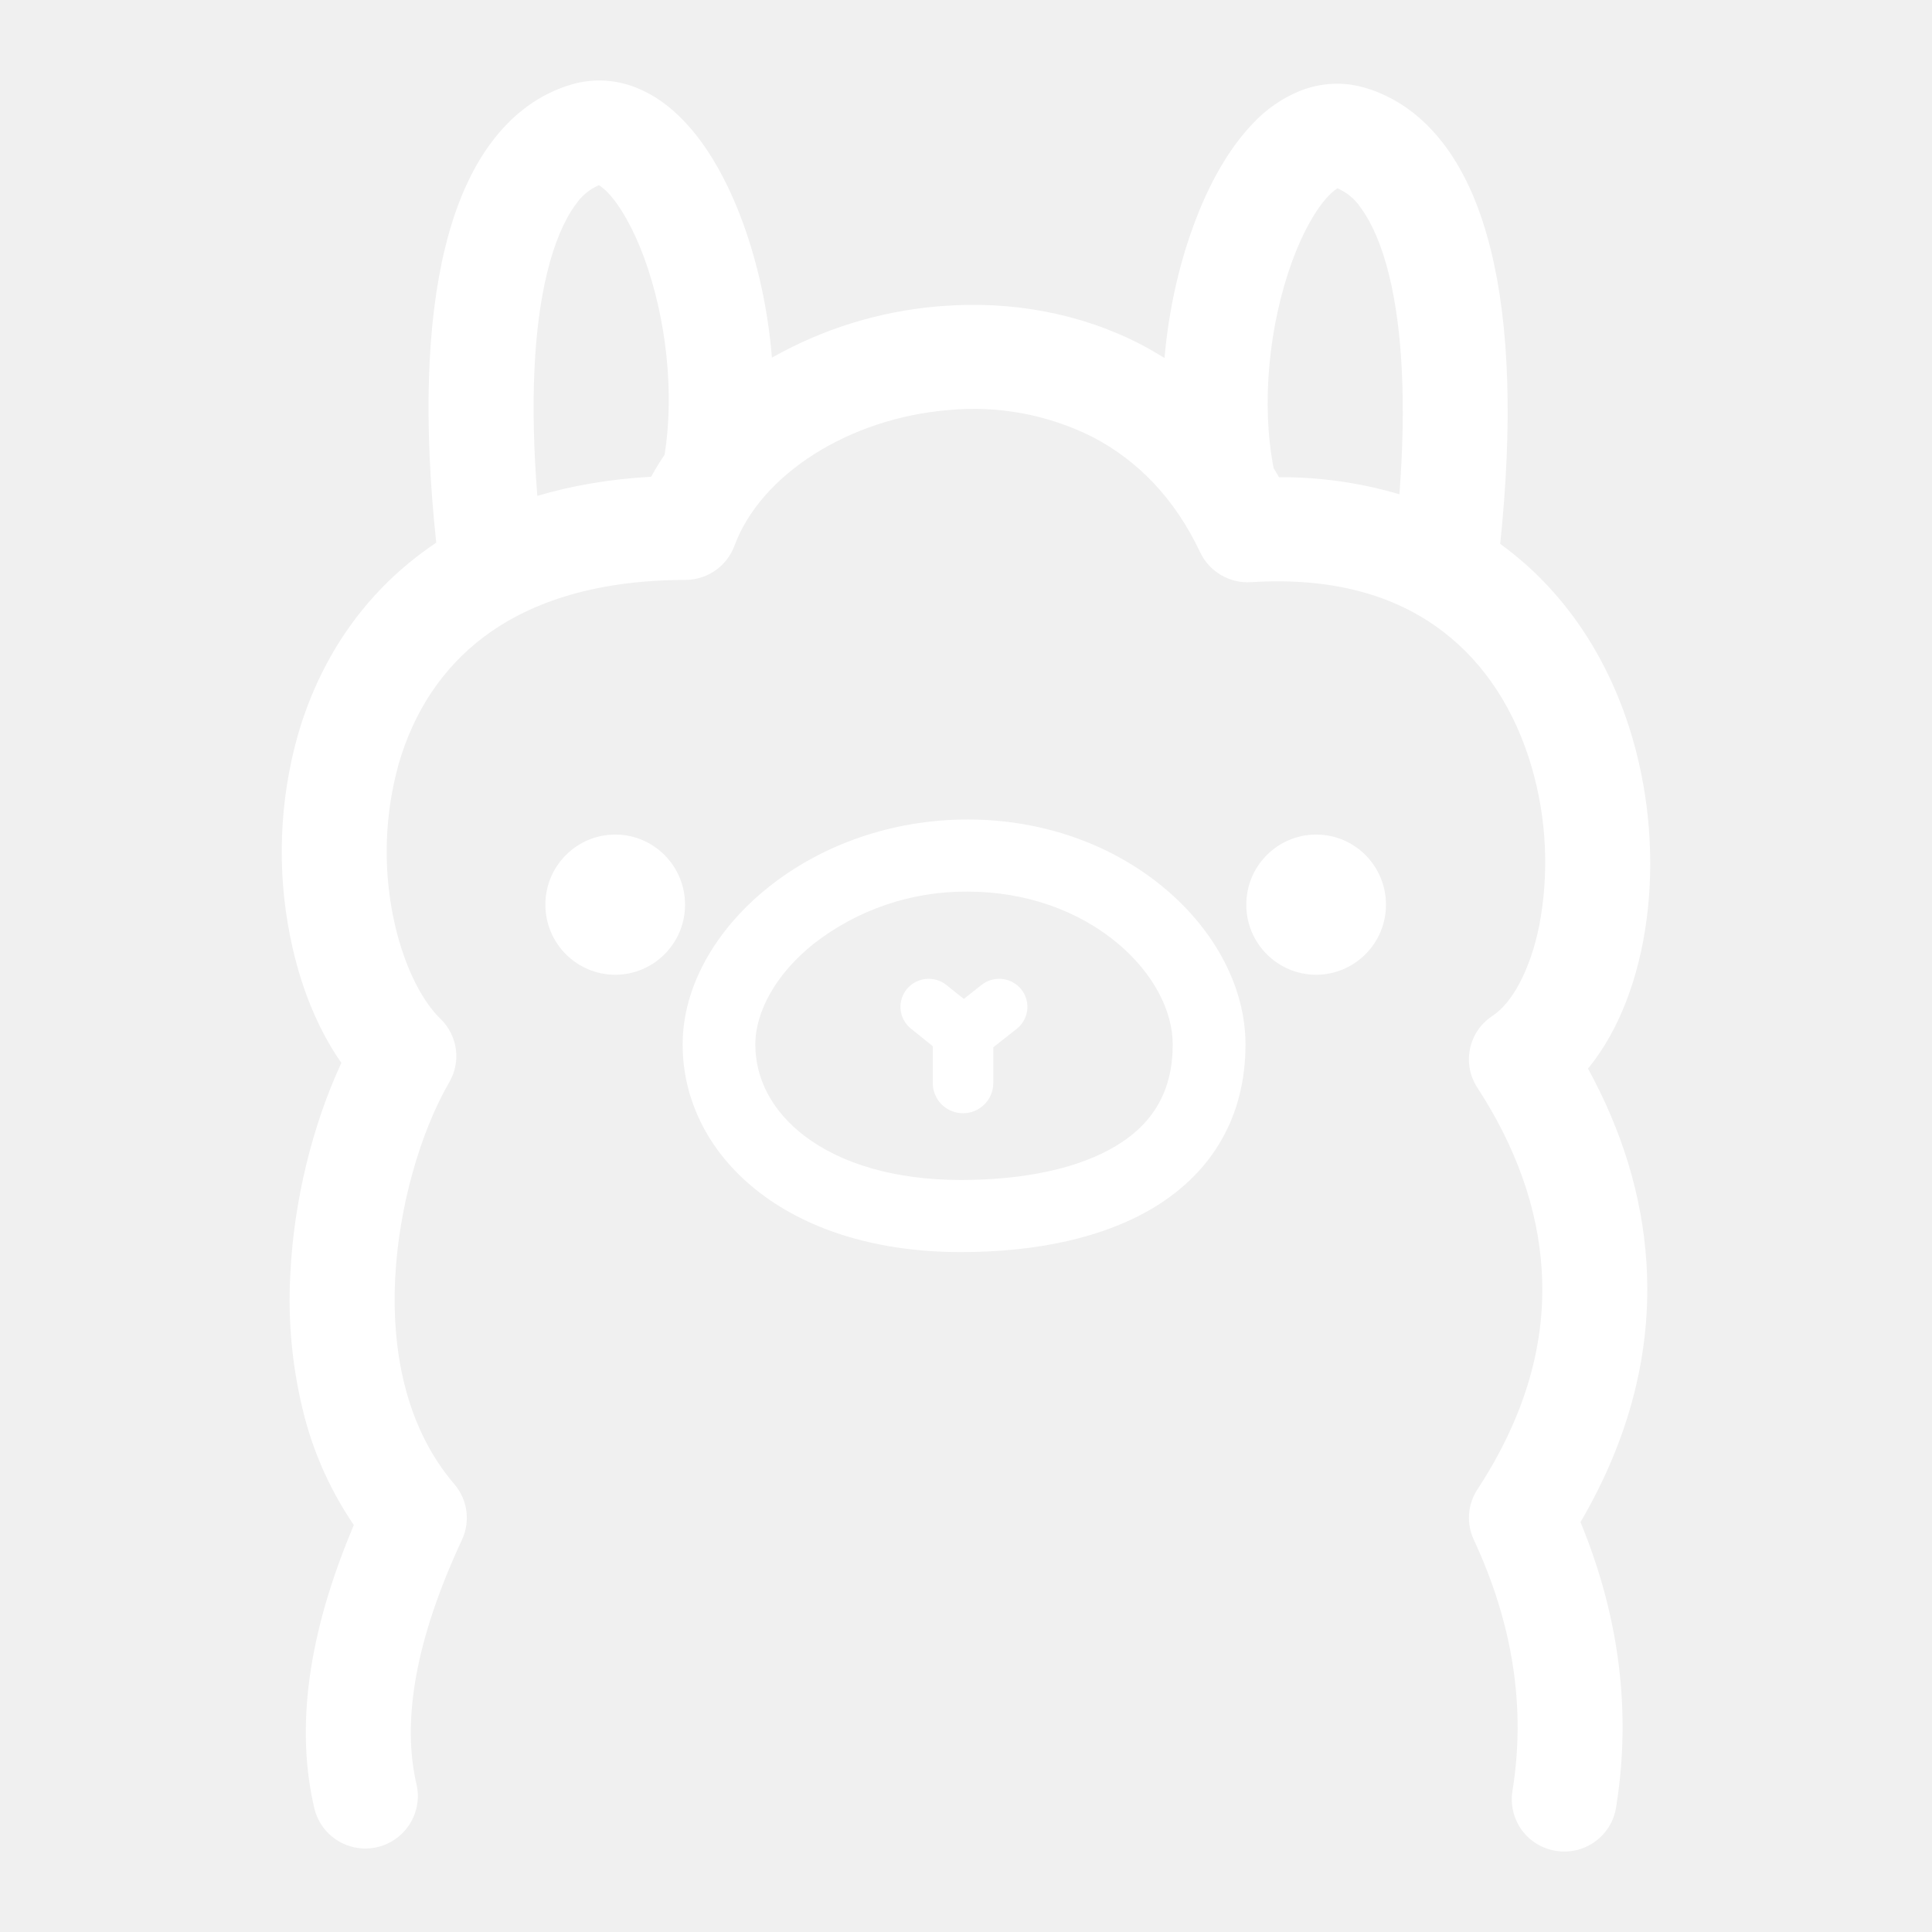
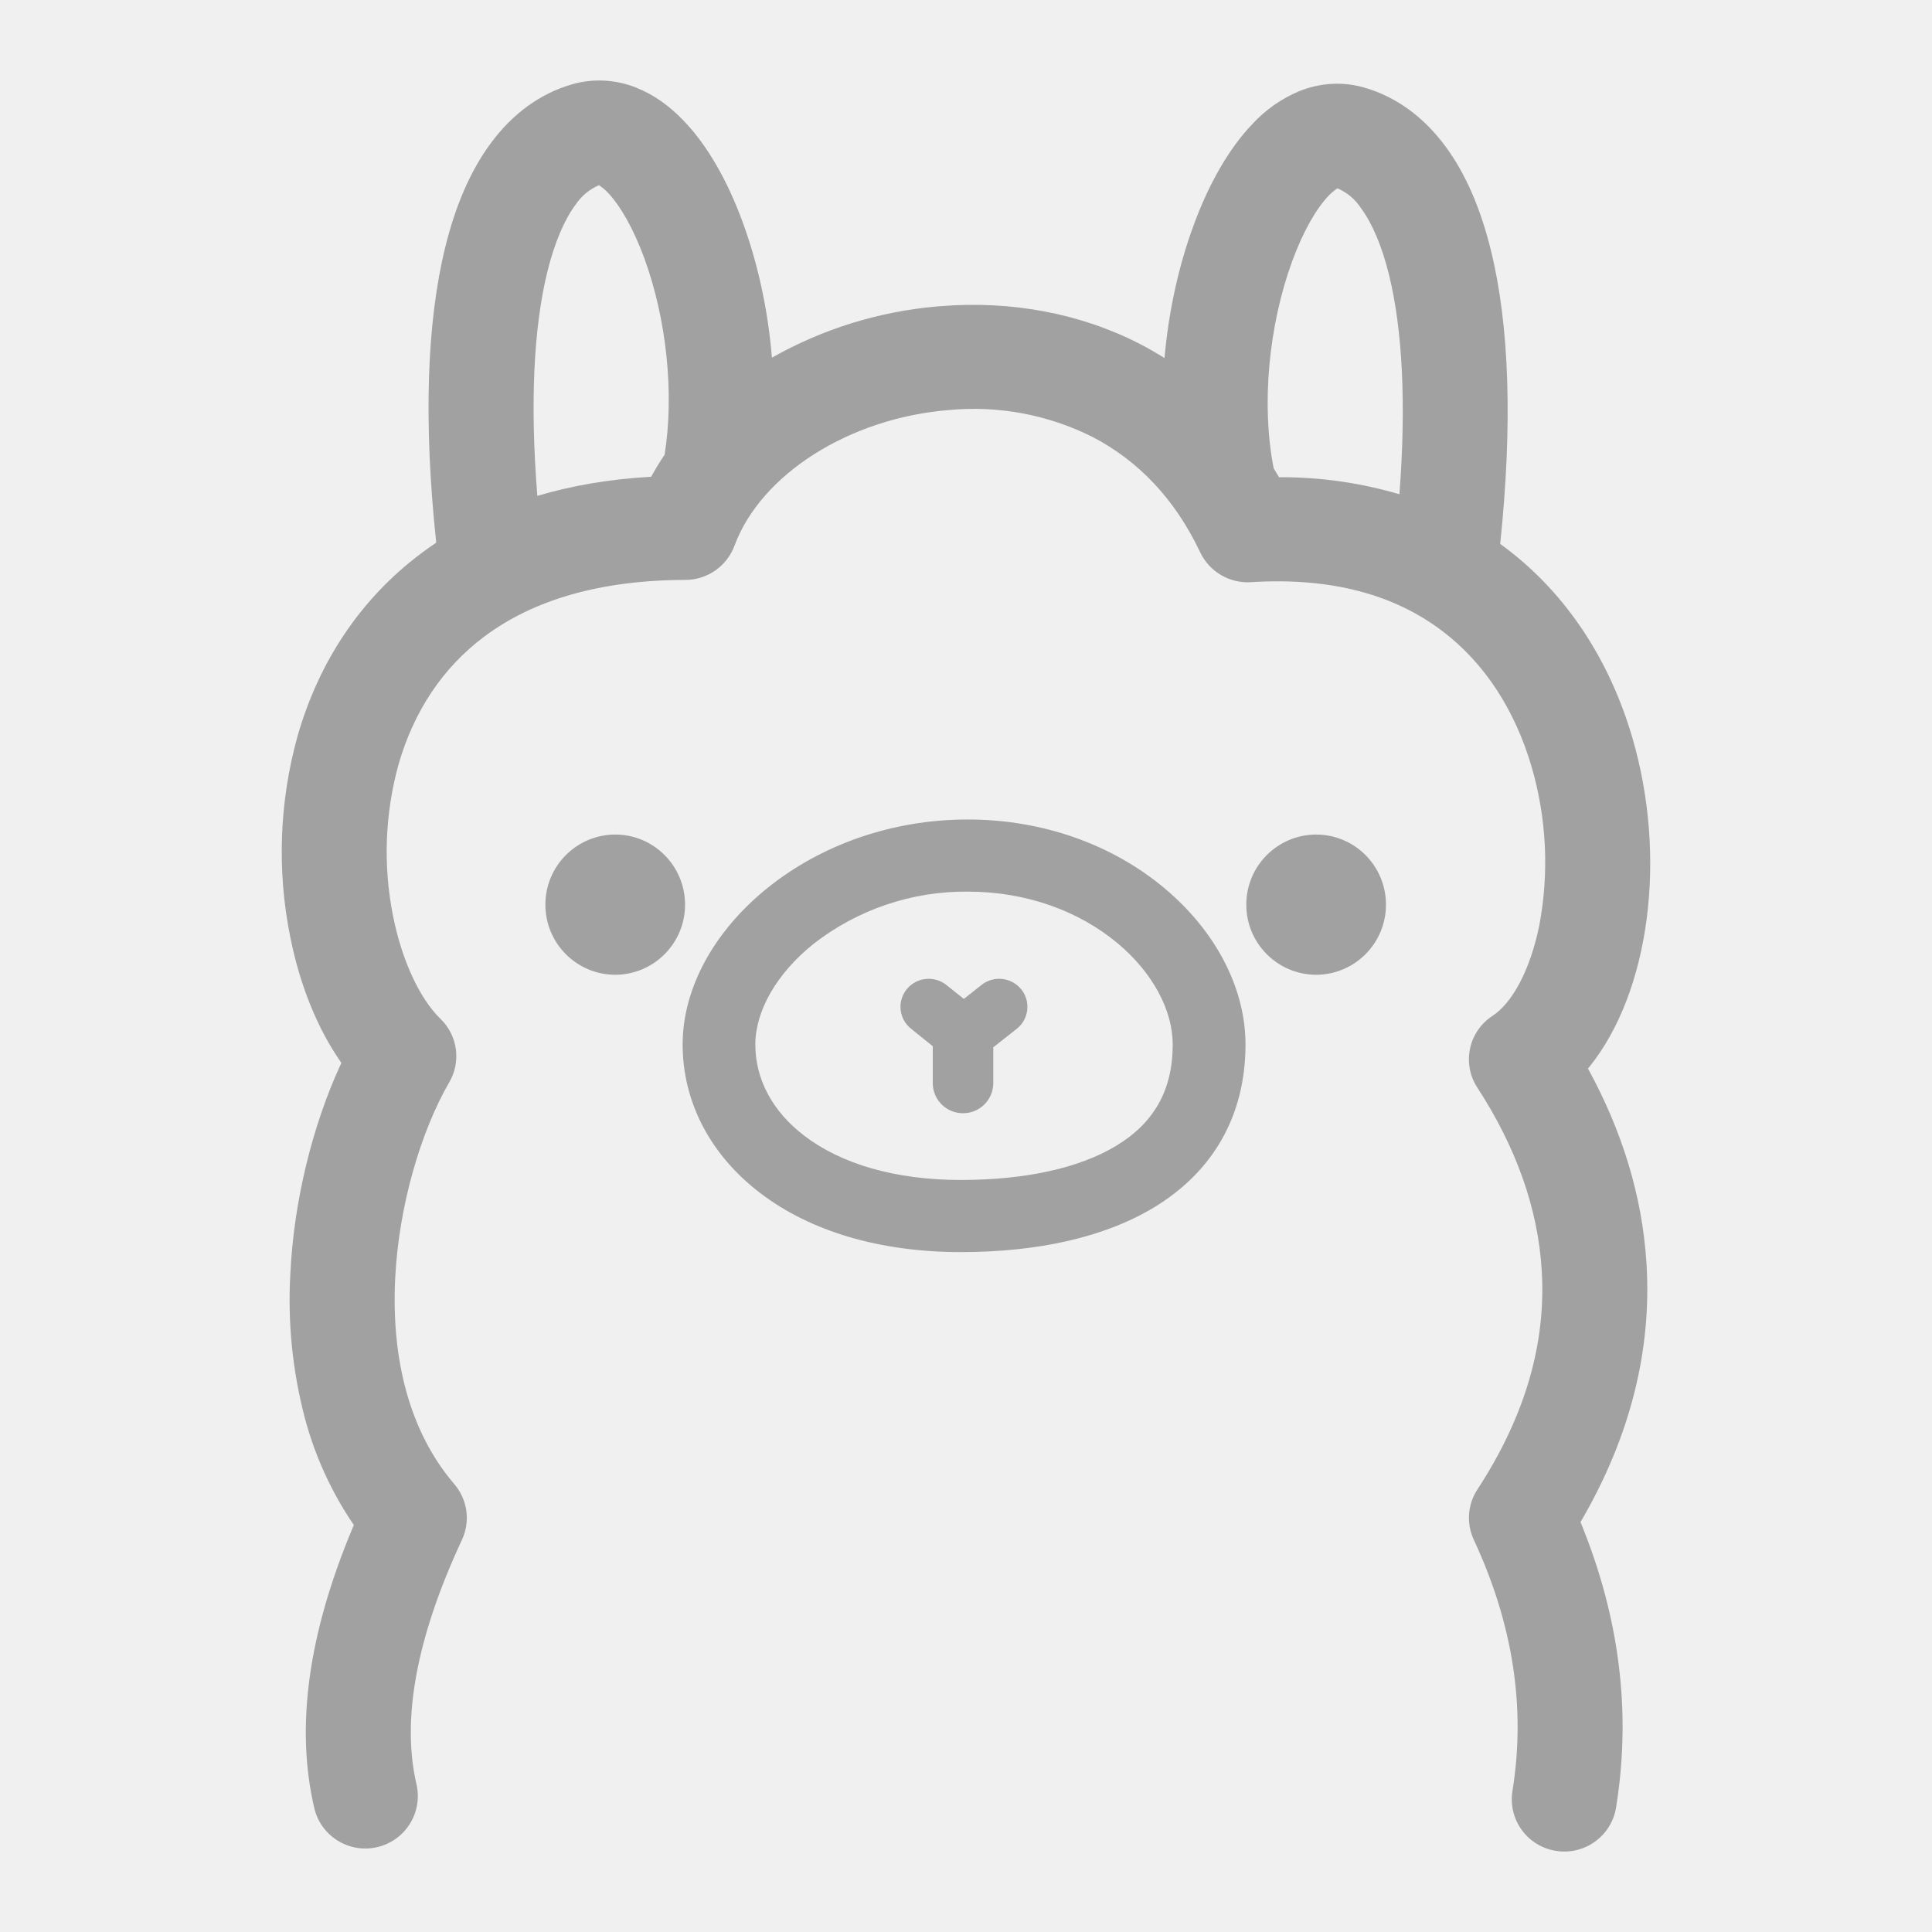
- <svg xmlns="http://www.w3.org/2000/svg" fill="white" fill-rule="evenodd" height="1em" style="flex:none;line-height:1" viewBox="0 0 24 24" width="1em">
+ <svg xmlns="http://www.w3.org/2000/svg" fill="#a1a1a1ff" fill-rule="evenodd" height="1em" style="flex:none;line-height:1" viewBox="0 0 24 24" width="1em">
  <path d="M7.905 1.09c.216.085.411.225.588.41.295.306.544.744.734 1.263.191.522.315 1.1.362 1.68a5.054 5.054 0 012.049-.636l.051-.004c.87-.07 1.73.087 2.48.474.101.053.2.11.297.17.05-.569.172-1.134.36-1.644.19-.52.439-.957.733-1.264a1.67 1.67 0 01.589-.41c.257-.1.53-.118.796-.042.401.114.745.368 1.016.737.248.337.434.769.561 1.287.23.934.27 2.163.115 3.645l.053.04.026.019c.757.576 1.284 1.397 1.563 2.35.435 1.487.216 3.155-.534 4.088l-.018.021.002.003c.417.762.67 1.567.724 2.4l.002.03c.064 1.065-.2 2.137-.814 3.19l-.007.01.01.024c.472 1.157.62 2.322.438 3.486l-.006.039a.651.651 0 01-.747.536.648.648 0 01-.54-.742c.167-1.033.01-2.069-.48-3.123a.643.643 0 01.04-.617l.004-.006c.604-.924.854-1.83.8-2.72-.046-.779-.325-1.544-.8-2.273a.644.644 0 01.18-.886l.009-.006c.243-.159.467-.565.58-1.12a4.229 4.229 0 00-.095-1.974c-.205-.7-.58-1.284-1.105-1.683-.595-.454-1.383-.673-2.38-.61a.653.653 0 01-.632-.371c-.314-.665-.772-1.141-1.343-1.436a3.288 3.288 0 00-1.772-.332c-1.245.099-2.343.801-2.67 1.686a.652.652 0 01-.61.425c-1.067.002-1.893.252-2.497.703-.522.39-.878.935-1.066 1.588a4.07 4.07 0 00-.068 1.886c.112.558.331 1.02.582 1.269l.008.007c.212.207.257.53.109.785-.36.622-.629 1.549-.673 2.44-.05 1.018.186 1.902.719 2.536l.016.019a.643.643 0 01.095.69c-.576 1.236-.753 2.252-.562 3.052a.652.652 0 01-1.269.298c-.243-1.018-.078-2.184.473-3.498l.014-.035-.008-.012a4.339 4.339 0 01-.598-1.309l-.005-.019a5.764 5.764 0 01-.177-1.785c.044-.91.278-1.842.622-2.59l.012-.026-.002-.002c-.293-.418-.51-.953-.63-1.545l-.005-.024a5.352 5.352 0 01.093-2.49c.262-.915.777-1.701 1.536-2.269.06-.045.123-.09.186-.132-.159-1.493-.119-2.73.112-3.67.127-.518.314-.95.562-1.287.27-.368.614-.622 1.015-.737.266-.076.54-.059.797.042zm4.116 9.09c.936 0 1.8.313 2.446.855.63.527 1.005 1.235 1.005 1.94 0 .888-.406 1.58-1.133 2.022-.62.375-1.451.557-2.403.557-1.009 0-1.871-.259-2.493-.734-.617-.47-.963-1.13-.963-1.845 0-.707.398-1.417 1.056-1.946.668-.537 1.55-.849 2.485-.849zm0 .896a3.07 3.07 0 00-1.916.65c-.461.37-.722.835-.722 1.25 0 .428.21.829.61 1.134.455.347 1.124.548 1.943.548.799 0 1.473-.147 1.932-.426.463-.28.7-.686.7-1.257 0-.423-.246-.89-.683-1.256-.484-.405-1.14-.643-1.864-.643zm.662 1.21l.004.004c.12.151.095.37-.056.49l-.292.23v.446a.375.375 0 01-.376.373.375.375 0 01-.376-.373v-.46l-.271-.218a.347.347 0 01-.052-.49.353.353 0 01.494-.051l.215.172.22-.174a.353.353 0 01.49.051zm-5.04-1.919c.478 0 .867.39.867.871a.87.87 0 01-.868.871.87.87 0 01-.867-.87.87.87 0 01.867-.872zm8.706 0c.48 0 .868.39.868.871a.87.87 0 01-.868.871.87.87 0 01-.867-.87.87.87 0 01.867-.872zM7.44 2.3l-.003.002a.659.659 0 00-.285.238l-.005.006c-.138.189-.258.467-.348.832-.17.692-.216 1.631-.124 2.782.43-.128.899-.208 1.404-.237l.01-.001.019-.034c.046-.082.095-.161.148-.239.123-.771.022-1.692-.253-2.444-.134-.364-.297-.65-.453-.813a.628.628 0 00-.107-.09L7.44 2.3zm9.174.04l-.002.001a.628.628 0 00-.107.09c-.156.163-.32.45-.453.814-.29.794-.387 1.776-.23 2.572l.058.097.008.014h.03a5.184 5.184 0 011.466.212c.086-1.124.038-2.043-.128-2.722-.09-.365-.21-.643-.349-.832l-.004-.006a.659.659 0 00-.285-.239h-.004z" />
</svg>
